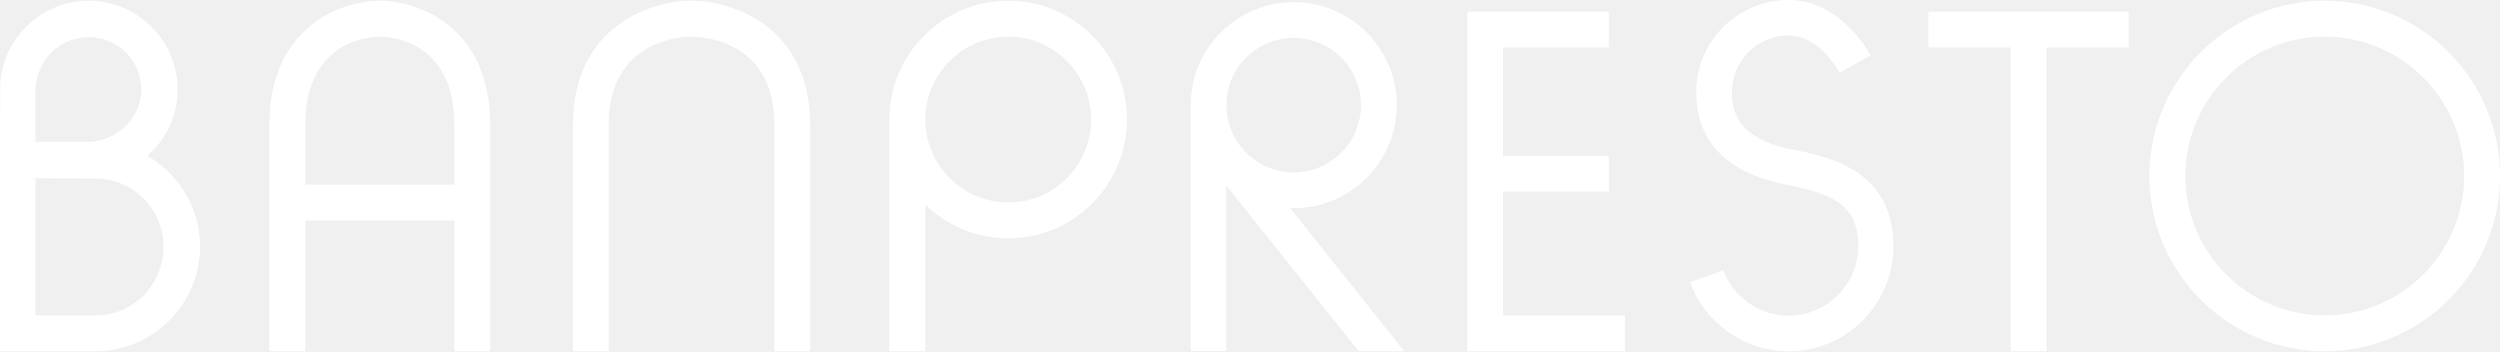
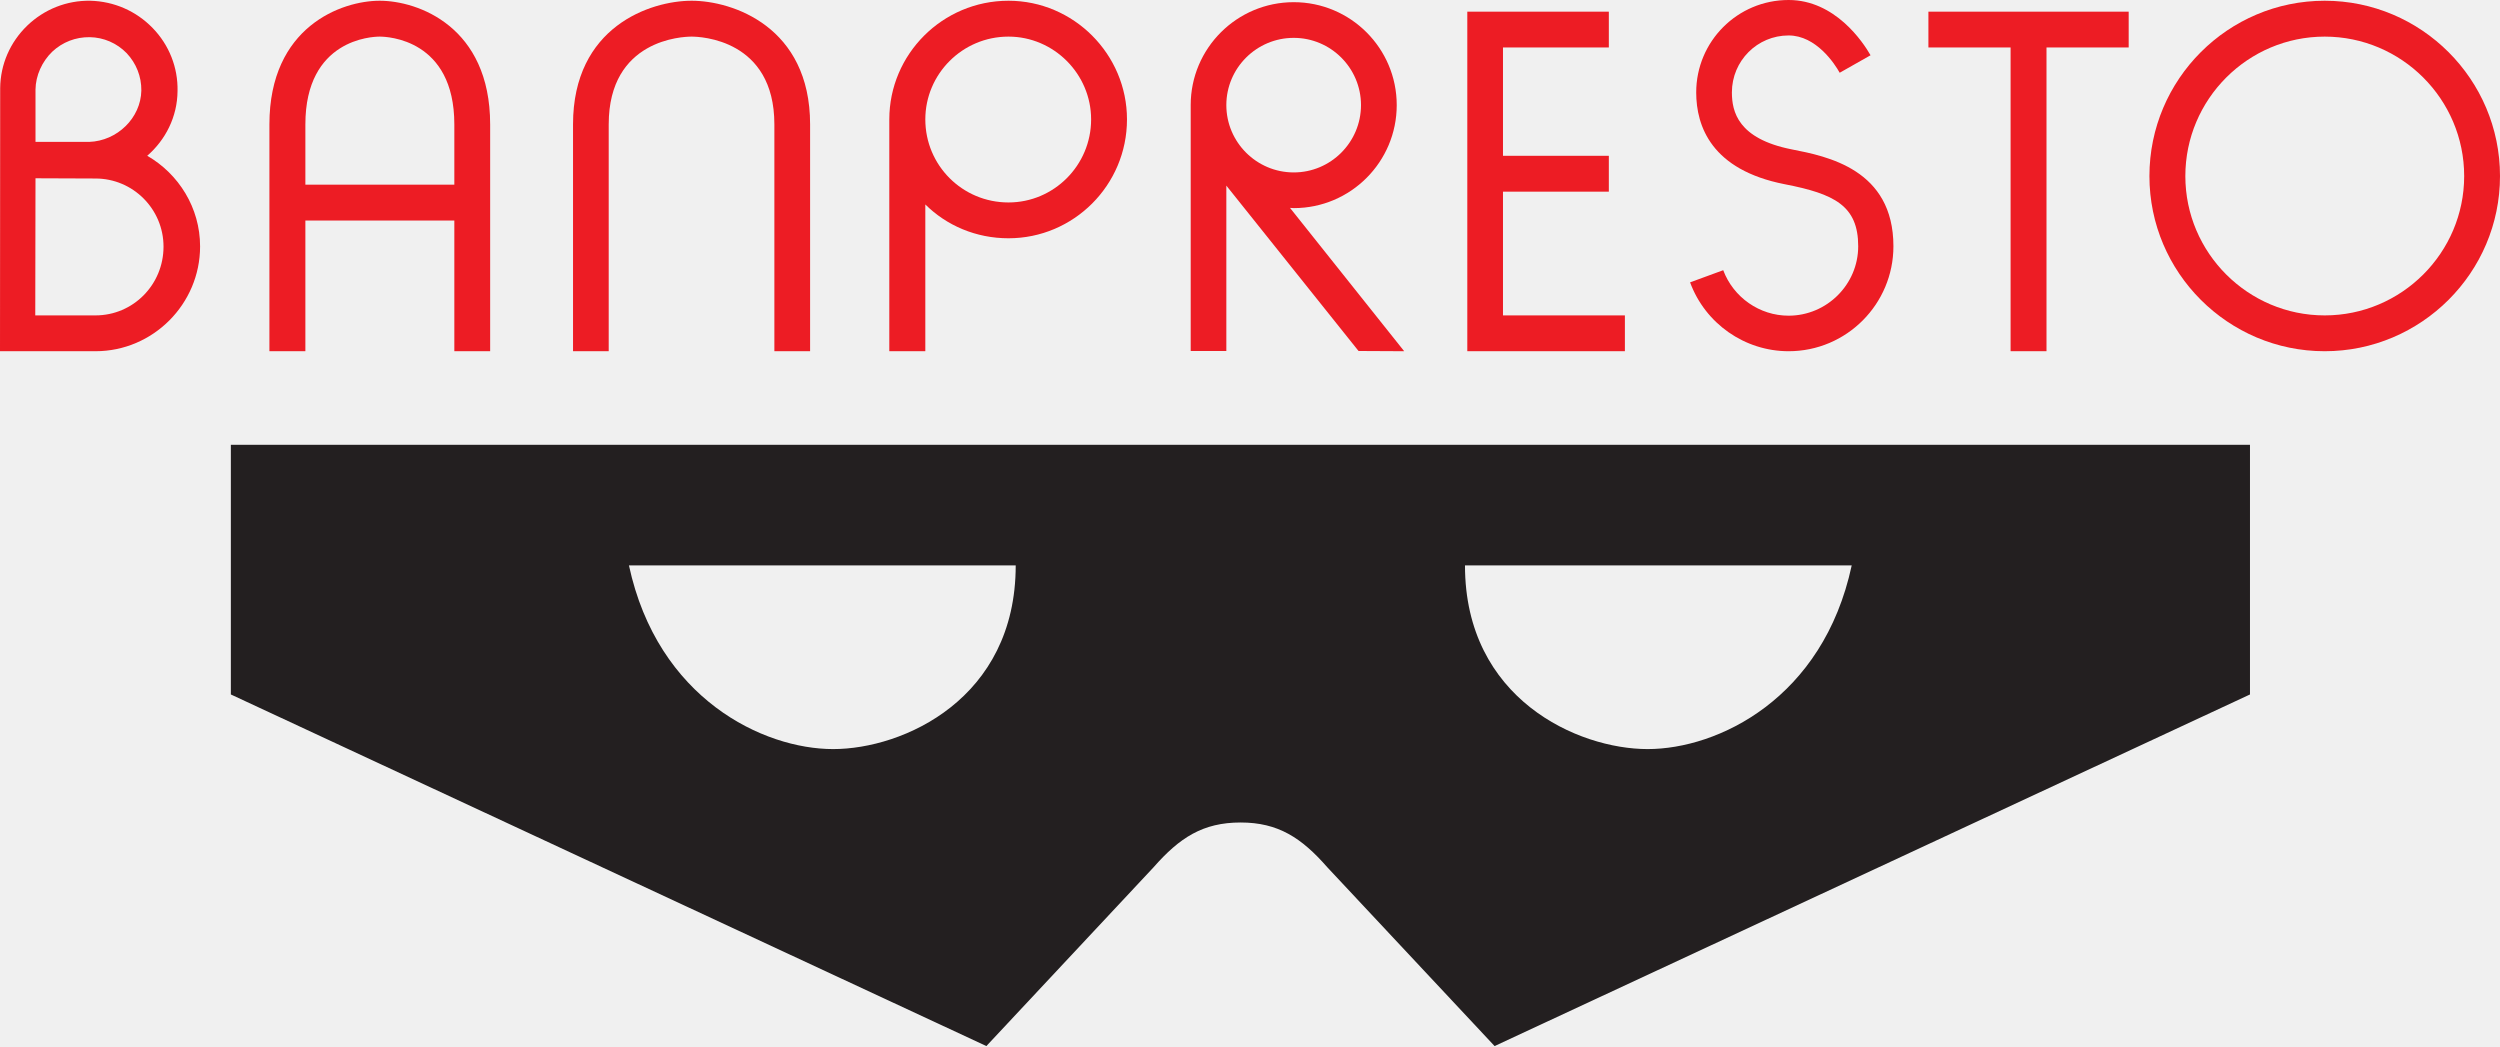
<svg xmlns="http://www.w3.org/2000/svg" id="svg3383" version="1.1">
  <defs id="defs3385" />
  <g id="layer1" transform="translate(-167.5813,-490.7828)">
    <g id="g3103" transform="matrix(9.280573,0,0,-9.280573,604.6497,526.0026)">
-       <path d="M 0,0 C 0,1.657 1.349,3.006 3.003,3.006 4.659,3.006 6.009,1.657 6.009,0 6.009,-1.653 4.659,-3.002 3.003,-3.002 1.349,-3.002 0,-1.653 0,0 z m -0.774,0 c 0,-2.079 1.695,-3.774 3.777,-3.774 2.081,0 3.778,1.695 3.778,3.774 0,2.085 -1.697,3.779 -3.778,3.779 C 0.921,3.779 -0.774,2.085 -0.774,0" style="fill:#fff;fill-opacity:1;fill-rule:nonzero;stroke:none" id="path3105" />
+       <path d="M 0,0 C 0,1.657 1.349,3.006 3.003,3.006 4.659,3.006 6.009,1.657 6.009,0 6.009,-1.653 4.659,-3.002 3.003,-3.002 1.349,-3.002 0,-1.653 0,0 z m -0.774,0 c 0,-2.079 1.695,-3.774 3.777,-3.774 2.081,0 3.778,1.695 3.778,3.774 0,2.085 -1.697,3.779 -3.778,3.779 C 0.921,3.779 -0.774,2.085 -0.774,0" style="fill:#ed1c24;fill-opacity:1;fill-rule:nonzero;stroke:none" id="path3105" />
    </g>
    <g id="g3107" transform="matrix(9.280573,0,0,-9.280573,593.3182,493.1215)">
-       <path d="m 0,0 -4.316,0 0,-0.771 c 0,0 1.249,0 1.771,0 0,-0.687 0,-6.546 0,-6.546 l 0.774,0 0,6.546 1.771,0 L 0,0" style="fill:#fff;fill-opacity:1;fill-rule:nonzero;stroke:none" id="path3109" />
+       <path d="m 0,0 -4.316,0 0,-0.771 c 0,0 1.249,0 1.771,0 0,-0.687 0,-6.546 0,-6.546 l 0.774,0 0,6.546 1.771,0 L 0,0" style="fill:#ed1c24;fill-opacity:1;fill-rule:nonzero;stroke:none" id="path3109" />
    </g>
    <g id="g3111" transform="matrix(9.280573,0,0,-9.280573,468.179,553.8628)">
-       <path d="m 0,0 c 0,0.308 0,1.453 0,2.667 l 2.281,0 0,0.773 -2.281,0 c 0,1.039 0,2.066 0,2.334 0.565,0 2.281,0 2.281,0 l 0,0.771 -3.05,0 0,-7.317 3.396,0 0,0.772 C 2.627,0 0.588,0 0,0" style="fill:#fff;fill-opacity:1;fill-rule:nonzero;stroke:none" id="path3113" />
+       <path d="m 0,0 c 0,0.308 0,1.453 0,2.667 l 2.281,0 0,0.773 -2.281,0 c 0,1.039 0,2.066 0,2.334 0.565,0 2.281,0 2.281,0 l 0,0.771 -3.05,0 0,-7.317 3.396,0 0,0.772 C 2.627,0 0.588,0 0,0" style="fill:#ed1c24;fill-opacity:1;fill-rule:nonzero;stroke:none" id="path3113" />
    </g>
    <g id="g3115" transform="matrix(9.280573,0,0,-9.280573,426.3329,498.3557)">
-       <path d="M 0,0 C 0.798,0 1.449,-0.65 1.449,-1.449 1.449,-2.249 0.798,-2.9 0,-2.9 c -0.801,0 -1.453,0.651 -1.453,1.451 C -1.453,-0.65 -0.801,0 0,0 z m -2.221,-1.757 0,-4.991 0.768,0 0,3.564 2.849,-3.564 0.984,-0.005 -2.461,3.089 c 0.022,0 0.055,-0.005 0.081,-0.005 1.224,0 2.219,0.995 2.219,2.22 0,1.225 -0.995,2.218 -2.219,2.218 -1.226,0 -2.221,-0.993 -2.221,-2.218 l 0,-0.308" style="fill:#fff;fill-opacity:1;fill-rule:nonzero;stroke:none" id="path3117" />
+       <path d="M 0,0 C 0.798,0 1.449,-0.65 1.449,-1.449 1.449,-2.249 0.798,-2.9 0,-2.9 c -0.801,0 -1.453,0.651 -1.453,1.451 C -1.453,-0.65 -0.801,0 0,0 z m -2.221,-1.757 0,-4.991 0.768,0 0,3.564 2.849,-3.564 0.984,-0.005 -2.461,3.089 c 0.022,0 0.055,-0.005 0.081,-0.005 1.224,0 2.219,0.995 2.219,2.22 0,1.225 -0.995,2.218 -2.219,2.218 -1.226,0 -2.221,-0.993 -2.221,-2.218 l 0,-0.308" style="fill:#ed1c24;fill-opacity:1;fill-rule:nonzero;stroke:none" id="path3117" />
    </g>
    <g id="g3119" transform="matrix(9.280573,0,0,-9.280573,369.2758,531.274)">
-       <path d="m 0,0 c -0.994,0 -1.792,0.8 -1.792,1.79 0,0.977 0.798,1.784 1.792,1.784 0.979,0 1.781,-0.807 1.781,-1.784 C 1.781,0.8 0.979,0 0,0 z m -2.568,1.477 0,-4.683 0.776,0 0,3.163 c 0.456,-0.453 1.091,-0.729 1.792,-0.729 1.404,0 2.554,1.144 2.554,2.562 0,1.405 -1.15,2.557 -2.554,2.557 -1.421,0 -2.568,-1.152 -2.568,-2.557 l 0,-0.313" style="fill:#fff;fill-opacity:1;fill-rule:nonzero;stroke:none" id="path3121" />
+       <path d="m 0,0 c -0.994,0 -1.792,0.8 -1.792,1.79 0,0.977 0.798,1.784 1.792,1.784 0.979,0 1.781,-0.807 1.781,-1.784 C 1.781,0.8 0.979,0 0,0 z m -2.568,1.477 0,-4.683 0.776,0 0,3.163 c 0.456,-0.453 1.091,-0.729 1.792,-0.729 1.404,0 2.554,1.144 2.554,2.562 0,1.405 -1.15,2.557 -2.554,2.557 -1.421,0 -2.568,-1.152 -2.568,-2.557 l 0,-0.313" style="fill:#ed1c24;fill-opacity:1;fill-rule:nonzero;stroke:none" id="path3121" />
    </g>
    <g id="g3123" transform="matrix(9.280573,0,0,-9.280573,174.6809,526.4386)">
-       <path d="m 0,0 1.293,-0.005 c 0.81,0 1.466,-0.66 1.466,-1.468 0,-0.822 -0.656,-1.482 -1.466,-1.482 l -1.298,0 L 0,0 z M 0,1.912 C 0.004,2.215 0.142,2.517 0.361,2.728 0.58,2.934 0.866,3.045 1.169,3.041 1.468,3.036 1.753,2.914 1.965,2.696 2.171,2.477 2.284,2.195 2.281,1.891 2.27,1.301 1.763,0.805 1.157,0.784 L 0,0.784 0,1.912 z m 1.293,-5.639 c 1.24,0 2.254,1.018 2.254,2.259 0,0.834 -0.463,1.563 -1.139,1.953 C 2.801,0.826 3.057,1.323 3.061,1.88 3.072,2.385 2.881,2.872 2.525,3.238 2.169,3.605 1.693,3.813 1.181,3.826 0.673,3.835 0.187,3.642 -0.181,3.287 -0.547,2.931 -0.756,2.456 -0.761,1.943 l -0.004,-5.67 2.058,0" style="fill:#fff;fill-opacity:1;fill-rule:nonzero;stroke:none" id="path3125" />
+       <path d="m 0,0 1.293,-0.005 c 0.81,0 1.466,-0.66 1.466,-1.468 0,-0.822 -0.656,-1.482 -1.466,-1.482 l -1.298,0 L 0,0 z M 0,1.912 C 0.004,2.215 0.142,2.517 0.361,2.728 0.58,2.934 0.866,3.045 1.169,3.041 1.468,3.036 1.753,2.914 1.965,2.696 2.171,2.477 2.284,2.195 2.281,1.891 2.27,1.301 1.763,0.805 1.157,0.784 L 0,0.784 0,1.912 z m 1.293,-5.639 c 1.24,0 2.254,1.018 2.254,2.259 0,0.834 -0.463,1.563 -1.139,1.953 C 2.801,0.826 3.057,1.323 3.061,1.88 3.072,2.385 2.881,2.872 2.525,3.238 2.169,3.605 1.693,3.813 1.181,3.826 0.673,3.835 0.187,3.642 -0.181,3.287 -0.547,2.931 -0.756,2.456 -0.761,1.943 l -0.004,-5.67 2.058,0" style="fill:#ed1c24;fill-opacity:1;fill-rule:nonzero;stroke:none" id="path3125" />
    </g>
    <g id="g3127" transform="matrix(9.280573,0,0,-9.280573,506.8232,509.2604)">
-       <path d="m 0,0 c 0,-0.732 0.33,-1.67 1.907,-1.979 1.071,-0.208 1.584,-0.462 1.584,-1.337 0,-0.824 -0.676,-1.496 -1.5,-1.496 -0.626,0 -1.189,0.394 -1.409,0.98 l -0.714,-0.262 c 0.326,-0.887 1.176,-1.484 2.123,-1.484 1.251,0 2.259,1.018 2.259,2.262 0,1.659 -1.428,1.939 -2.197,2.089 C 0.9,-0.997 0.769,-0.416 0.769,0 c 0,0.679 0.547,1.227 1.222,1.227 0.594,0 0.994,-0.61 1.101,-0.804 L 3.757,0.8 C 3.596,1.083 2.993,1.991 1.991,1.991 0.889,1.991 0,1.099 0,0" style="fill:#fff;fill-opacity:1;fill-rule:nonzero;stroke:none" id="path3129" />
+       <path d="m 0,0 c 0,-0.732 0.33,-1.67 1.907,-1.979 1.071,-0.208 1.584,-0.462 1.584,-1.337 0,-0.824 -0.676,-1.496 -1.5,-1.496 -0.626,0 -1.189,0.394 -1.409,0.98 l -0.714,-0.262 c 0.326,-0.887 1.176,-1.484 2.123,-1.484 1.251,0 2.259,1.018 2.259,2.262 0,1.659 -1.428,1.939 -2.197,2.089 C 0.9,-0.997 0.769,-0.416 0.769,0 c 0,0.679 0.547,1.227 1.222,1.227 0.594,0 0.994,-0.61 1.101,-0.804 L 3.757,0.8 C 3.596,1.083 2.993,1.991 1.991,1.991 0.889,1.991 0,1.099 0,0" style="fill:#ed1c24;fill-opacity:1;fill-rule:nonzero;stroke:none" id="path3129" />
    </g>
    <g id="g3131" transform="matrix(9.280573,0,0,-9.280573,228.6567,527.7195)">
-       <path d="M 0,0 0,1.3 C 0,3.136 1.44,3.191 1.601,3.191 1.768,3.191 3.21,3.136 3.21,1.3 L 3.21,0 0,0 z M 1.601,3.964 C 0.782,3.964 -0.775,3.407 -0.775,1.3 l 0,-4.889 0.775,0 0,2.817 3.21,0 0,-2.817 0.772,0 0,4.889 c 0,2.107 -1.555,2.664 -2.381,2.664" style="fill:#fff;fill-opacity:1;fill-rule:nonzero;stroke:none" id="path3133" />
+       <path d="M 0,0 0,1.3 C 0,3.136 1.44,3.191 1.601,3.191 1.768,3.191 3.21,3.136 3.21,1.3 L 3.21,0 0,0 z M 1.601,3.964 C 0.782,3.964 -0.775,3.407 -0.775,1.3 l 0,-4.889 0.775,0 0,2.817 3.21,0 0,-2.817 0.772,0 0,4.889 c 0,2.107 -1.555,2.664 -2.381,2.664" style="fill:#ed1c24;fill-opacity:1;fill-rule:nonzero;stroke:none" id="path3133" />
    </g>
    <g id="g3135" transform="matrix(9.280573,0,0,-9.280573,282.1871,515.6548)">
-       <path d="m 0,0 0,-4.889 0.769,0 0,4.889 c 0,1.836 1.6,1.891 1.787,1.891 0.183,0 1.783,-0.055 1.783,-1.891 l 0,-4.889 0.77,0 0,4.889 C 5.109,2.107 3.436,2.664 2.556,2.664 1.669,2.664 0,2.107 0,0" style="fill:#fff;fill-opacity:1;fill-rule:nonzero;stroke:none" id="path3137" />
+       <path d="m 0,0 0,-4.889 0.769,0 0,4.889 c 0,1.836 1.6,1.891 1.787,1.891 0.183,0 1.783,-0.055 1.783,-1.891 l 0,-4.889 0.77,0 0,4.889 C 5.109,2.107 3.436,2.664 2.556,2.664 1.669,2.664 0,2.107 0,0" style="fill:#ed1c24;fill-opacity:1;fill-rule:nonzero;stroke:none" id="path3137" />
+     </g>
+     <g id="g3139" transform="matrix(9.280573,0,0,-9.280573,537.9225,603.8666)">
+       <path d="m 0,0 -8.334,0 c 0,-2.878 2.435,-3.958 3.936,-3.958 1.508,0 3.781,1.08 4.398,3.958 z m -21.95,-3.958 c 1.507,0 3.934,1.08 3.934,3.958 l -8.335,0 c 0.62,-2.878 2.898,-3.958 4.401,-3.958 z m 6.905,-2.547 -3.603,-3.853 -16.282,7.577 0,5.38 43.513,0 0,-5.38 -16.279,-7.577 -3.605,3.853 c -0.557,0.637 -1.062,0.965 -1.868,0.965 -0.815,0 -1.316,-0.328 -1.876,-0.965" style="fill:#231f20;fill-opacity:1;fill-rule:nonzero;stroke:none" id="path3141" />
    </g>
  </g>
</svg>
